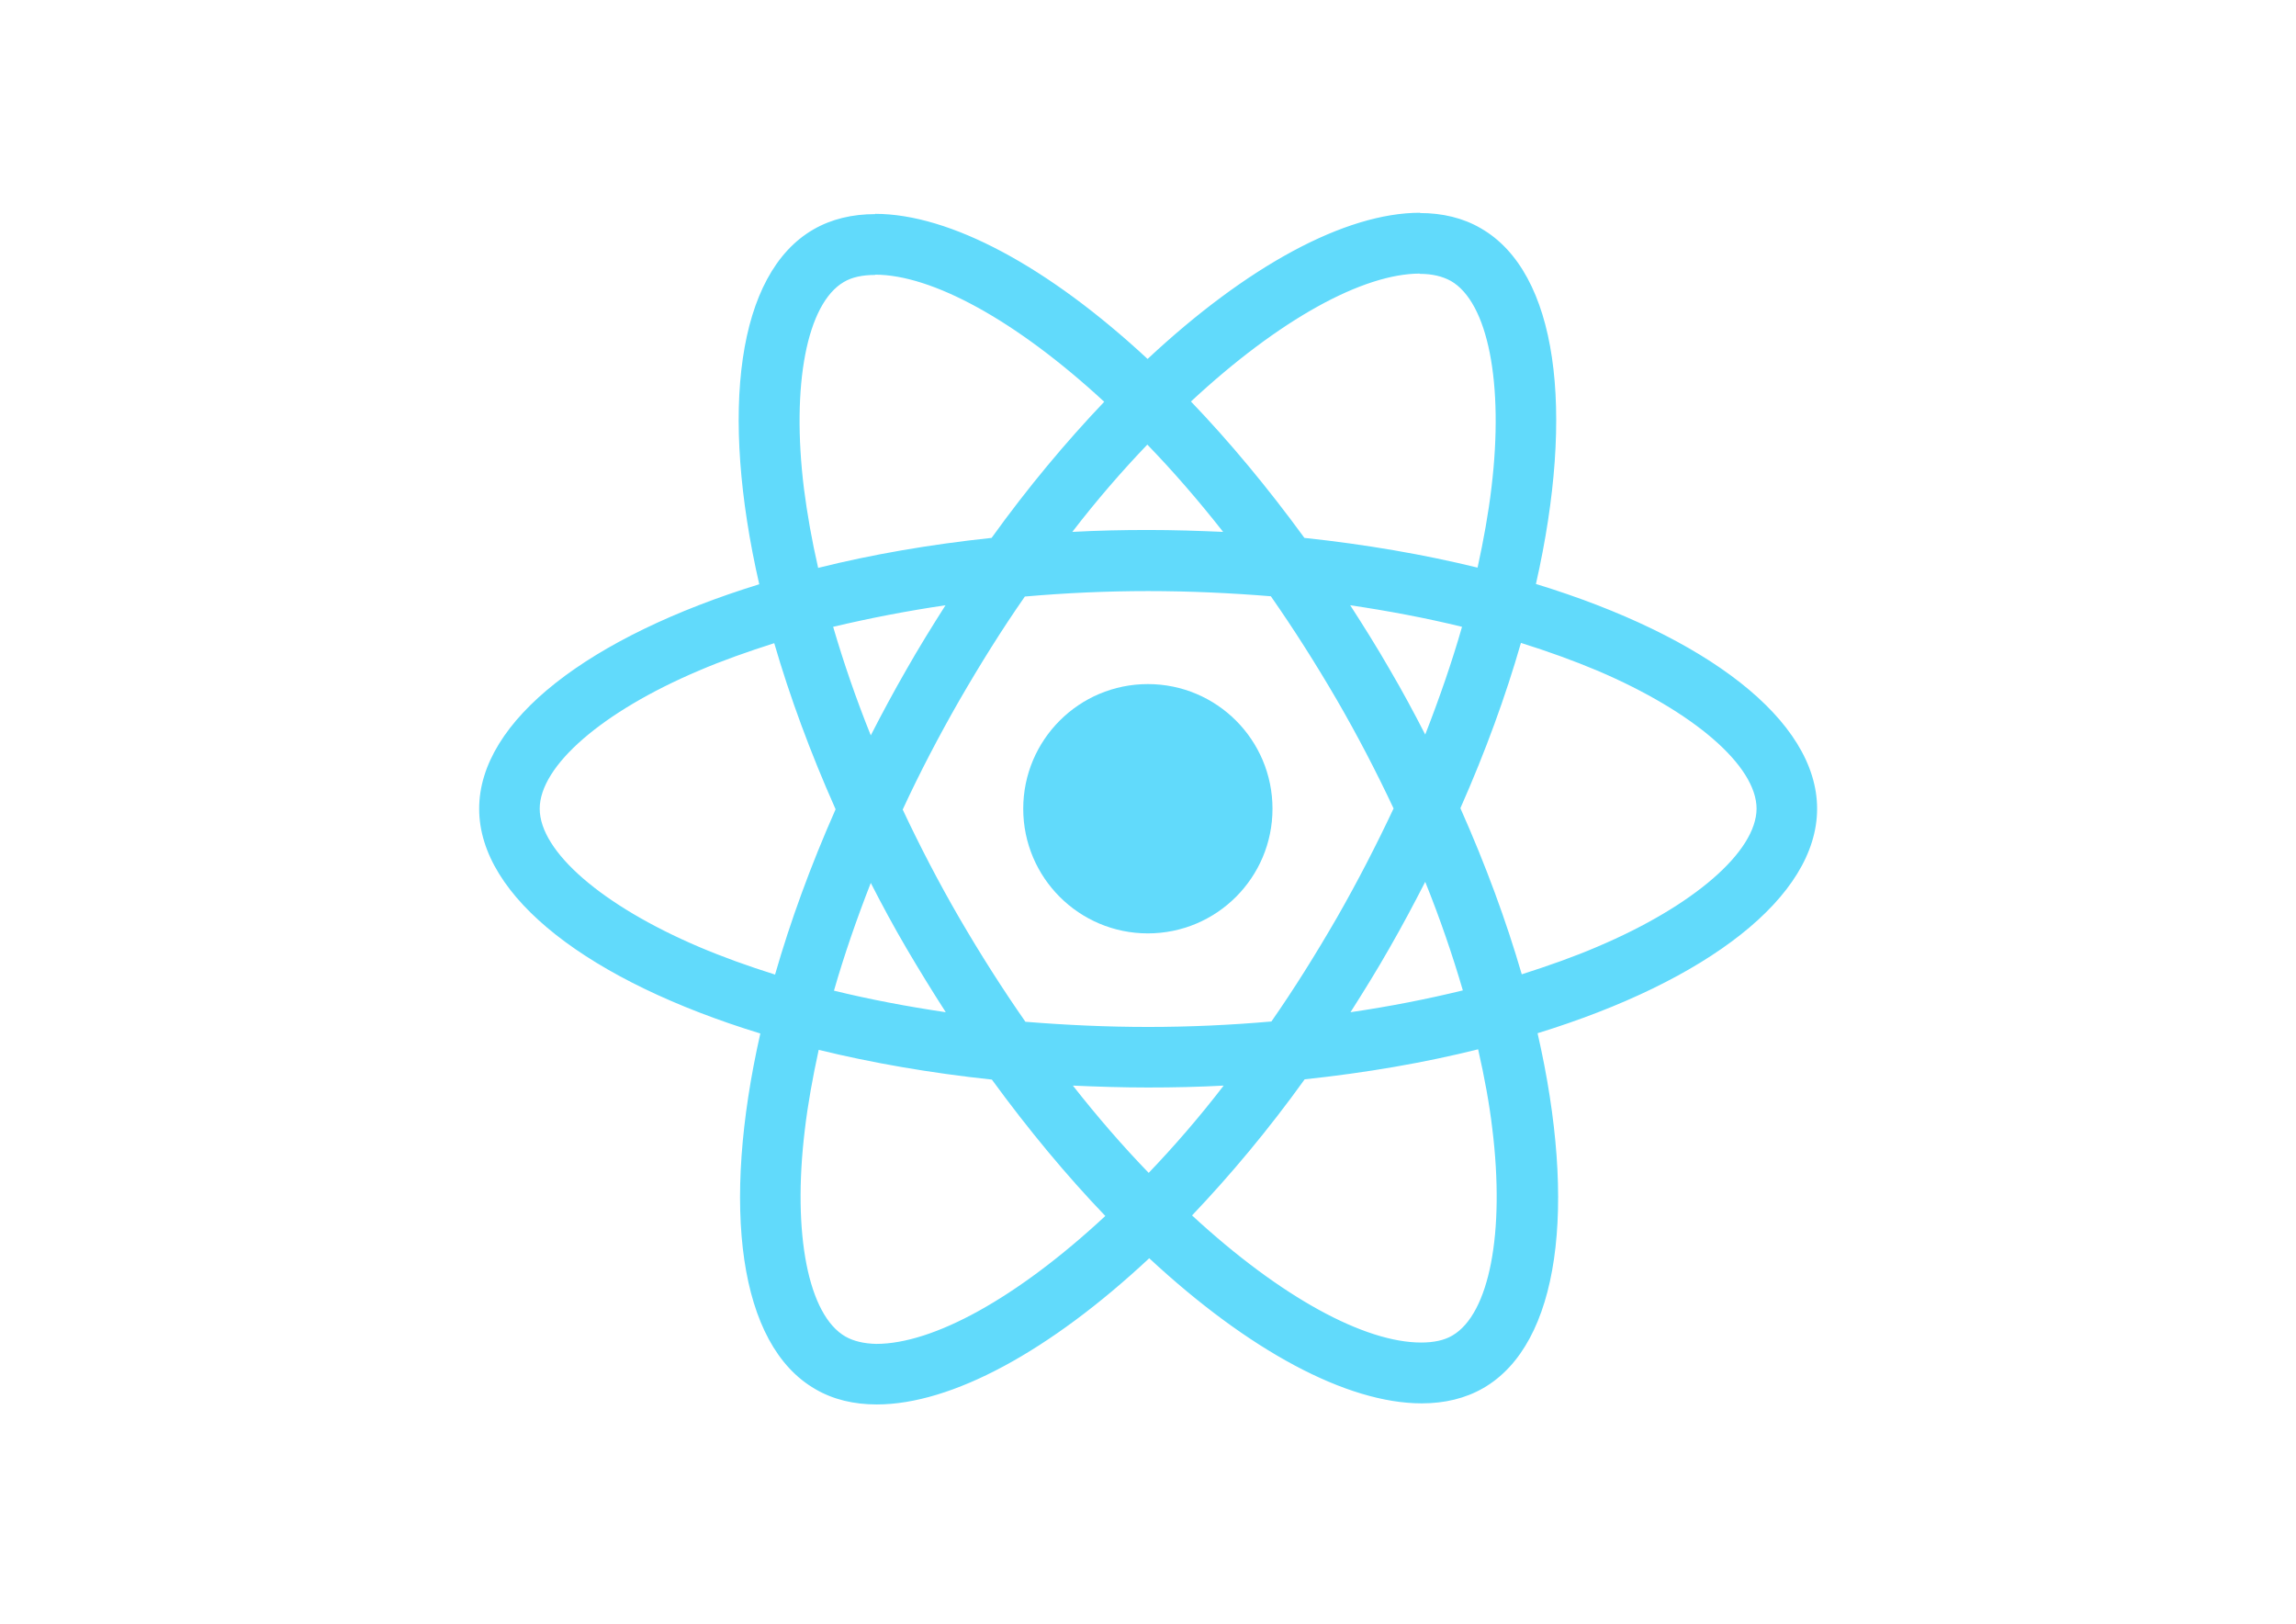
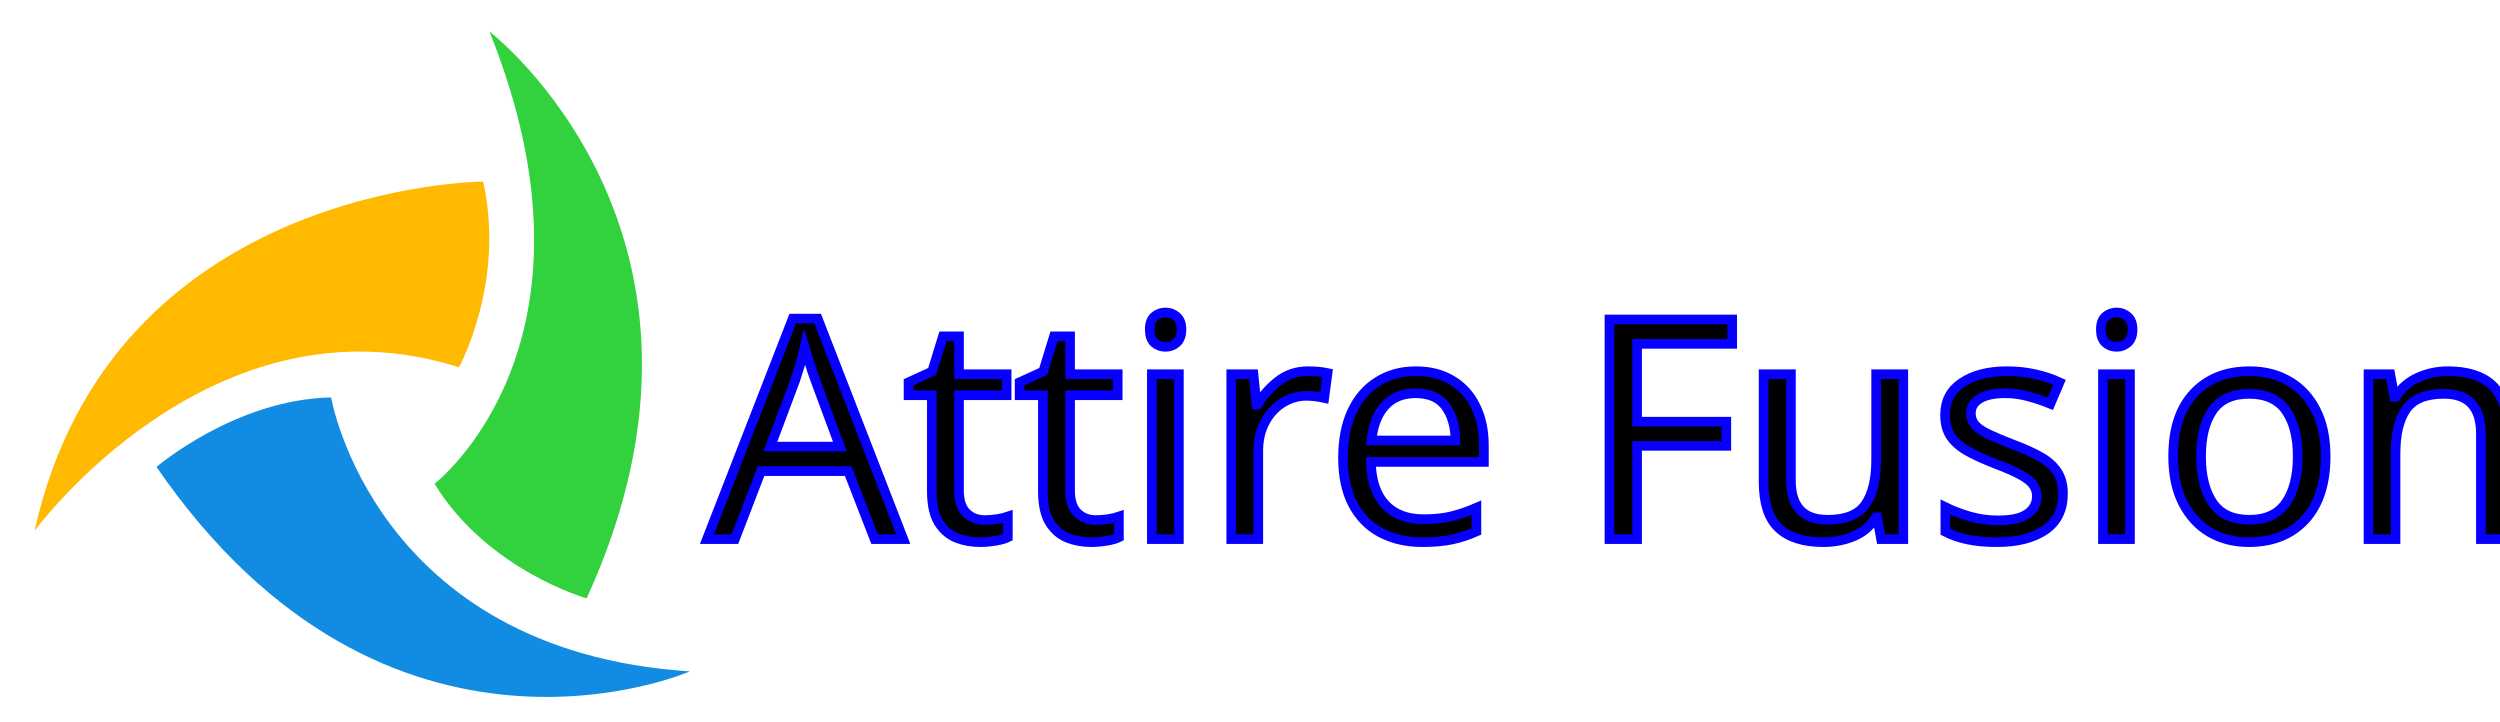
- <svg xmlns="http://www.w3.org/2000/svg" viewBox="0 0 841.9 595.3">
-   <g fill="#61DAFB">
-     <path d="M666.3 296.5c0-32.5-40.7-63.3-103.1-82.4 14.4-63.6 8-114.2-20.2-130.4-6.5-3.8-14.1-5.6-22.4-5.6v22.3c4.6 0 8.3.9 11.4 2.6 13.6 7.8 19.5 37.5 14.9 75.7-1.1 9.4-2.9 19.3-5.1 29.4-19.6-4.8-41-8.5-63.5-10.9-13.5-18.5-27.5-35.3-41.6-50 32.6-30.3 63.2-46.9 84-46.9V78c-27.5 0-63.5 19.6-99.9 53.6-36.4-33.8-72.4-53.2-99.9-53.2v22.3c20.7 0 51.4 16.5 84 46.6-14 14.7-28 31.4-41.3 49.9-22.6 2.4-44 6.1-63.6 11-2.3-10-4-19.7-5.2-29-4.7-38.2 1.1-67.9 14.6-75.8 3-1.8 6.9-2.6 11.5-2.6V78.5c-8.4 0-16 1.8-22.6 5.6-28.1 16.2-34.4 66.7-19.9 130.1-62.2 19.2-102.7 49.9-102.7 82.3 0 32.5 40.7 63.3 103.1 82.4-14.4 63.6-8 114.2 20.2 130.4 6.5 3.8 14.1 5.6 22.5 5.6 27.5 0 63.5-19.6 99.9-53.6 36.4 33.8 72.4 53.2 99.9 53.2 8.4 0 16-1.8 22.6-5.6 28.1-16.2 34.4-66.7 19.9-130.1 62-19.1 102.5-49.9 102.5-82.3zm-130.2-66.7c-3.7 12.9-8.3 26.2-13.5 39.5-4.1-8-8.4-16-13.1-24-4.6-8-9.5-15.8-14.4-23.4 14.2 2.1 27.9 4.7 41 7.9zm-45.8 106.5c-7.8 13.5-15.8 26.3-24.1 38.2-14.9 1.3-30 2-45.2 2-15.1 0-30.2-.7-45-1.9-8.3-11.9-16.4-24.6-24.2-38-7.6-13.1-14.5-26.4-20.8-39.8 6.2-13.4 13.2-26.8 20.7-39.9 7.8-13.5 15.8-26.3 24.1-38.2 14.9-1.3 30-2 45.2-2 15.1 0 30.2.7 45 1.9 8.3 11.9 16.4 24.6 24.2 38 7.6 13.1 14.5 26.4 20.8 39.8-6.3 13.4-13.2 26.8-20.7 39.9zm32.3-13c5.4 13.4 10 26.8 13.8 39.8-13.1 3.2-26.9 5.9-41.2 8 4.9-7.7 9.8-15.6 14.4-23.7 4.6-8 8.9-16.1 13-24.1zM421.2 430c-9.3-9.6-18.6-20.3-27.8-32 9 .4 18.2.7 27.5.7 9.4 0 18.7-.2 27.8-.7-9 11.7-18.3 22.4-27.5 32zm-74.4-58.9c-14.2-2.1-27.9-4.7-41-7.9 3.7-12.9 8.3-26.2 13.5-39.5 4.1 8 8.4 16 13.1 24 4.7 8 9.5 15.8 14.4 23.4zM420.7 163c9.3 9.6 18.6 20.3 27.8 32-9-.4-18.2-.7-27.5-.7-9.4 0-18.7.2-27.8.7 9-11.7 18.3-22.4 27.5-32zm-74 58.9c-4.9 7.7-9.8 15.6-14.4 23.7-4.6 8-8.9 16-13 24-5.4-13.4-10-26.8-13.8-39.8 13.1-3.1 26.9-5.8 41.2-7.9zm-90.5 125.2c-35.4-15.1-58.3-34.9-58.3-50.6 0-15.7 22.9-35.6 58.3-50.6 8.6-3.7 18-7 27.7-10.1 5.7 19.6 13.2 40 22.5 60.9-9.2 20.8-16.6 41.1-22.2 60.6-9.9-3.1-19.3-6.5-28-10.2zM310 490c-13.6-7.8-19.5-37.5-14.9-75.7 1.1-9.4 2.9-19.3 5.1-29.4 19.6 4.8 41 8.5 63.5 10.9 13.5 18.5 27.5 35.3 41.6 50-32.6 30.3-63.2 46.9-84 46.9-4.5-.1-8.3-1-11.3-2.7zm237.2-76.2c4.7 38.2-1.1 67.9-14.6 75.8-3 1.8-6.9 2.6-11.5 2.6-20.7 0-51.4-16.5-84-46.6 14-14.7 28-31.4 41.3-49.9 22.6-2.4 44-6.1 63.6-11 2.3 10.1 4.1 19.8 5.2 29.1zm38.5-66.7c-8.6 3.7-18 7-27.7 10.1-5.7-19.6-13.2-40-22.5-60.9 9.2-20.8 16.6-41.1 22.2-60.6 9.9 3.1 19.3 6.5 28.1 10.2 35.4 15.1 58.3 34.9 58.3 50.6-.1 15.7-23 35.6-58.4 50.6zM320.8 78.4z" />
-     <circle cx="420.9" cy="296.5" r="45.7" />
-     <path d="M520.5 78.1z" />
+ <svg xmlns="http://www.w3.org/2000/svg" version="1.1" preserveAspectRatio="xMidYMid meet" viewBox="722 288 260 75">
+   <g data-item-type="text" data-item="Business" id="logo__item--business" class="logo__item">
+     <g class="logo__item__inner" transform="translate(795.5234 344.0721) scale(1 1) rotate(0 0 0)">
+       <text data-part-id="logo__item--business" dy="0" dominant-baseline="auto" alignment-baseline="auto" font-family="Pacifico" font-size="32px" fill="#000001" letter-spacing="0" font-weight="normal" font-style="normal" data-font-family="Pacifico" data-font-weight="normal" data-font-style="normal" data-ttf-url="/builder_assets/fontsttf/font-montserrat-bold-normal.ttf" data-font-filename="pacifico-normal-normal" vector-effect="non-scaling-stroke" stroke="#0700ff" stroke-width="1">Attire Fusion</text>
+     </g>
+   </g>
+   <g data-item-type="image" data-item="Image" data-logo-item="" id="logo__item--logo_0" class="logo__item">
+     <g class="logo__item__inner" transform="translate(719.6981 285) scale(0.2823818 0.2823818) rotate(0 0 0)">
+       <g>
+         <path fill="#FFB900" d="M186.1,77.5c0,0-136.9,0.7-165.2,128.6c0,0,65.3-89.2,156.3-60.2C177.1,146,194.4,114.9,186.1,77.5z" data-part-id="logo__item--logo_0__0" />
+         <path fill="#32D23E" d="M188.4,22.2c0,0,97.3,74.7,35.8,208.8c0,0-36.6-10.4-56-42.2C168.1,188.8,234.9,137.7,188.4,22.2z" data-part-id="logo__item--logo_0__1" />
+         <path fill="#128CE2" d="M65.8,182.6c0,0,29-24.9,64.3-25.6c0,0,15.9,93.3,132.1,100.9C262.1,258,150.8,306.4,65.8,182.6z" data-part-id="logo__item--logo_0__2" />
+       </g>
+     </g>
  </g>
</svg>
